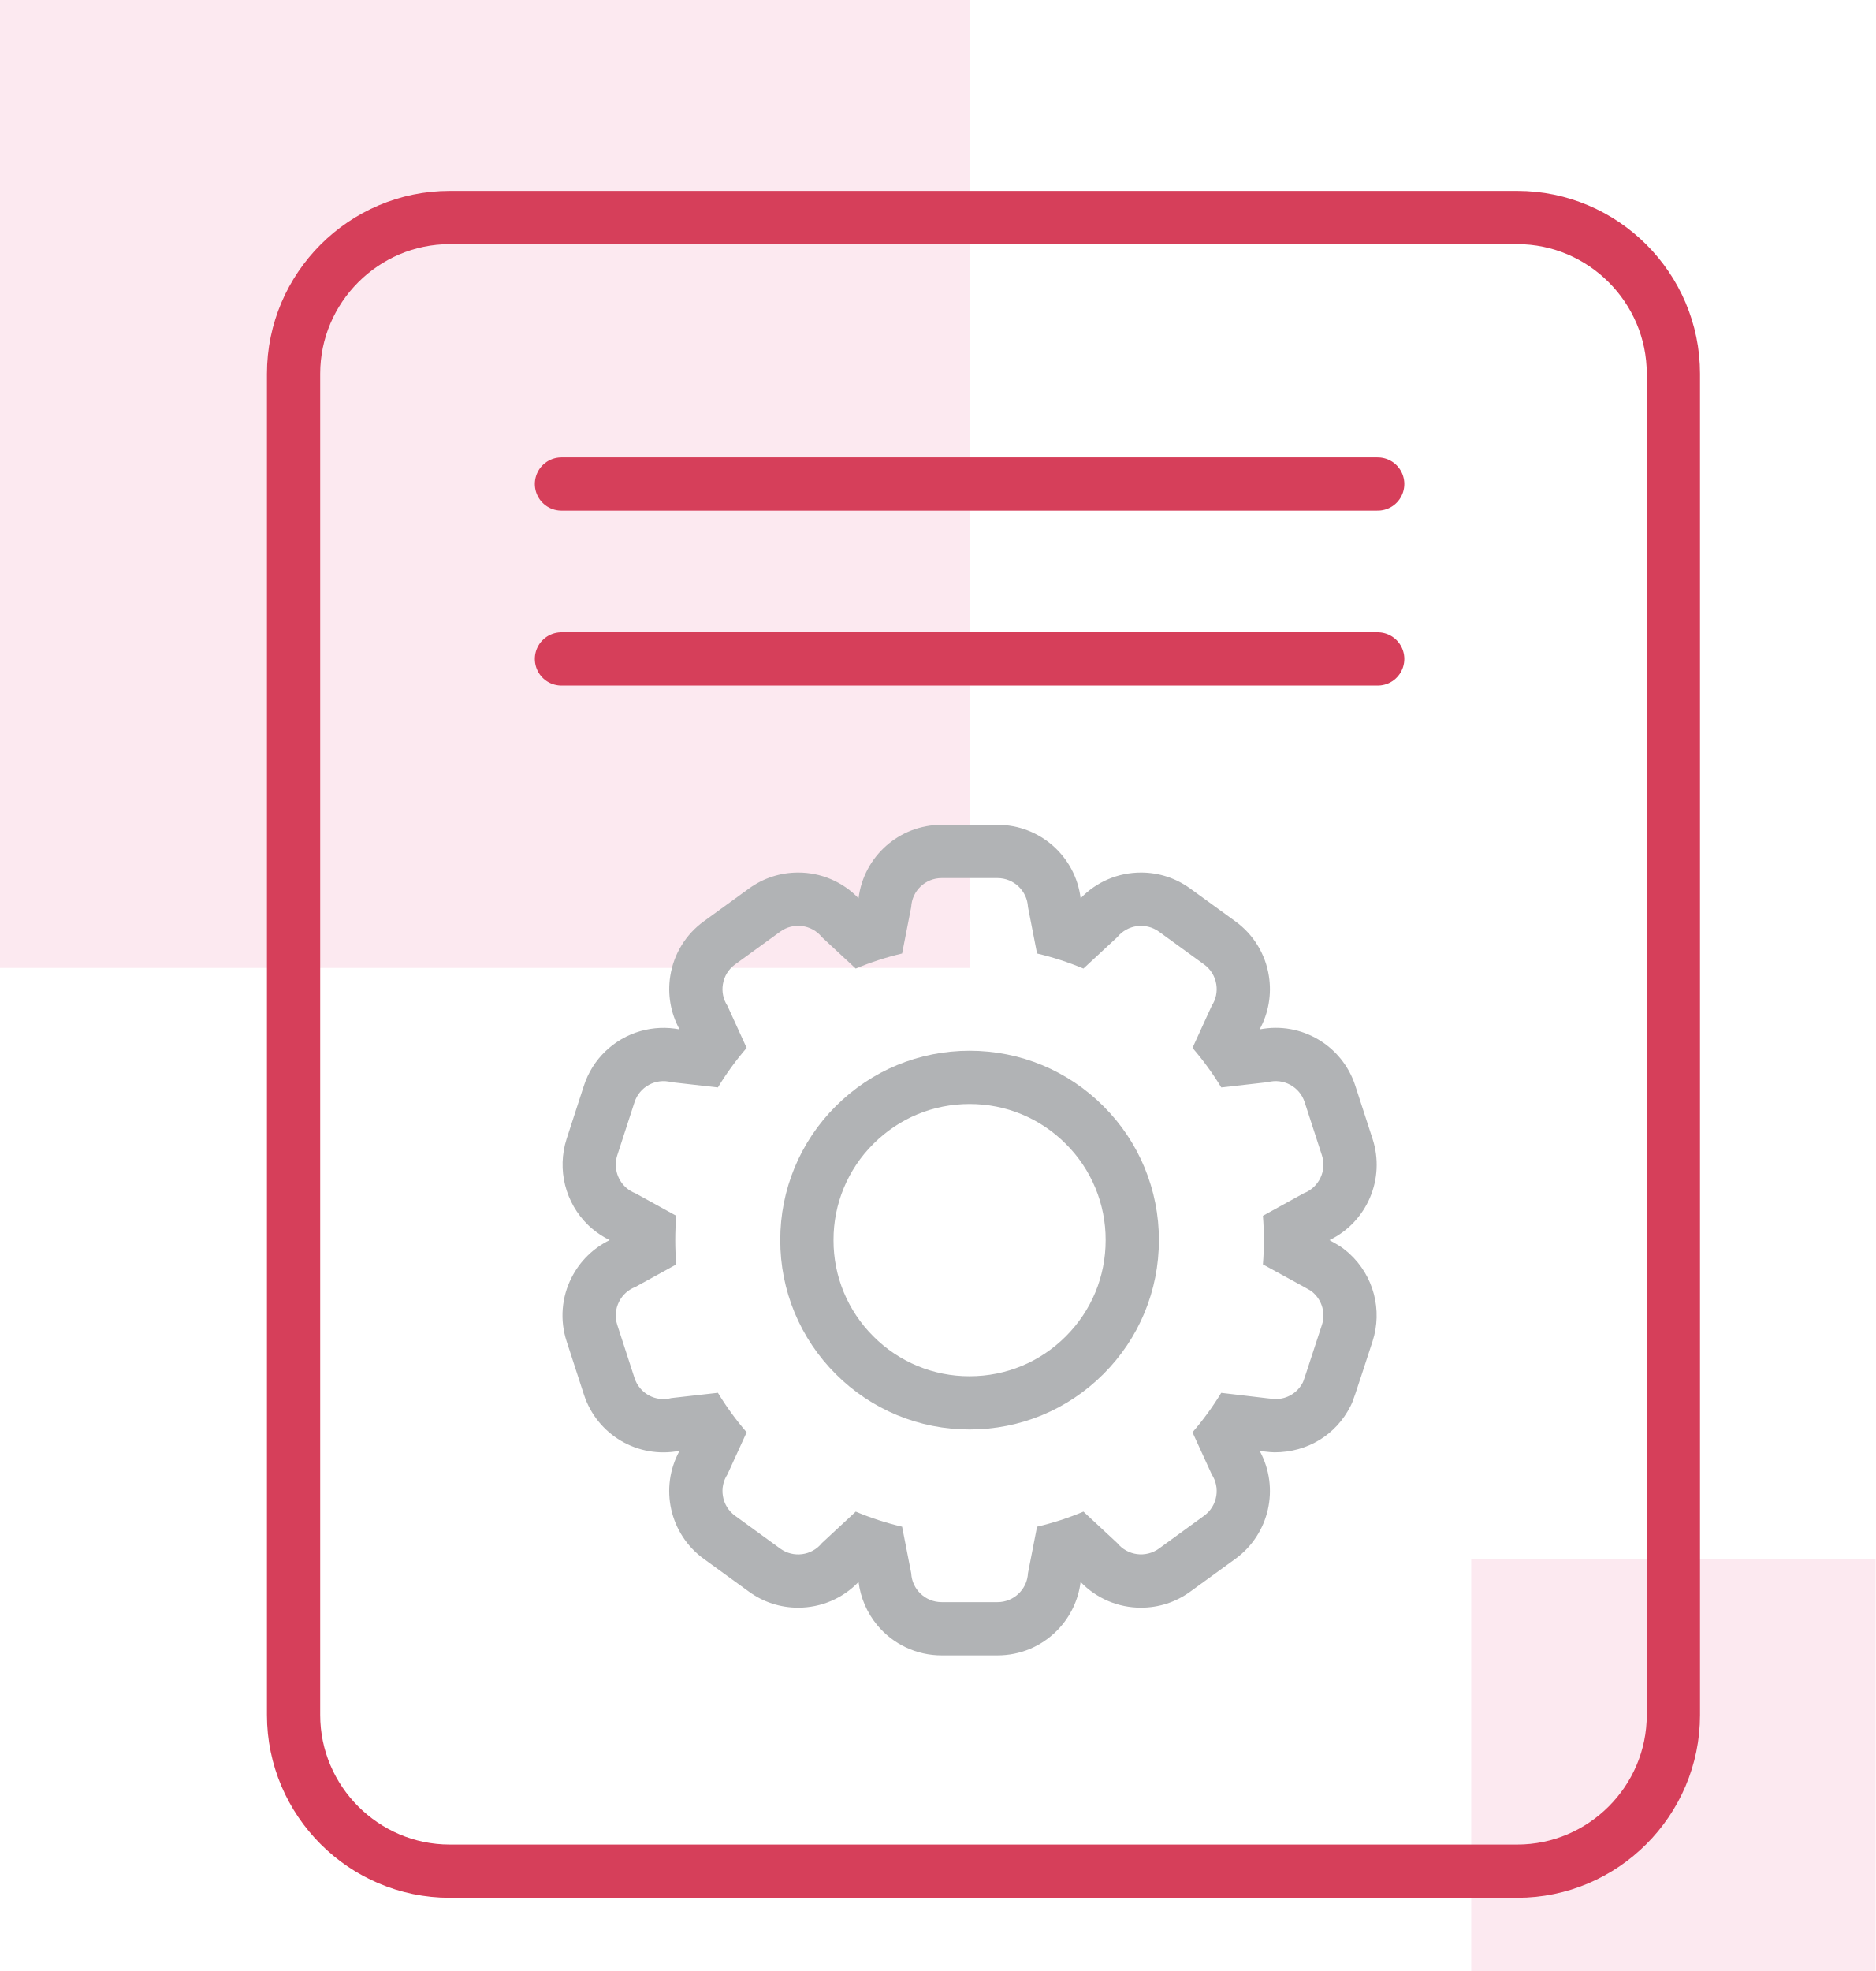
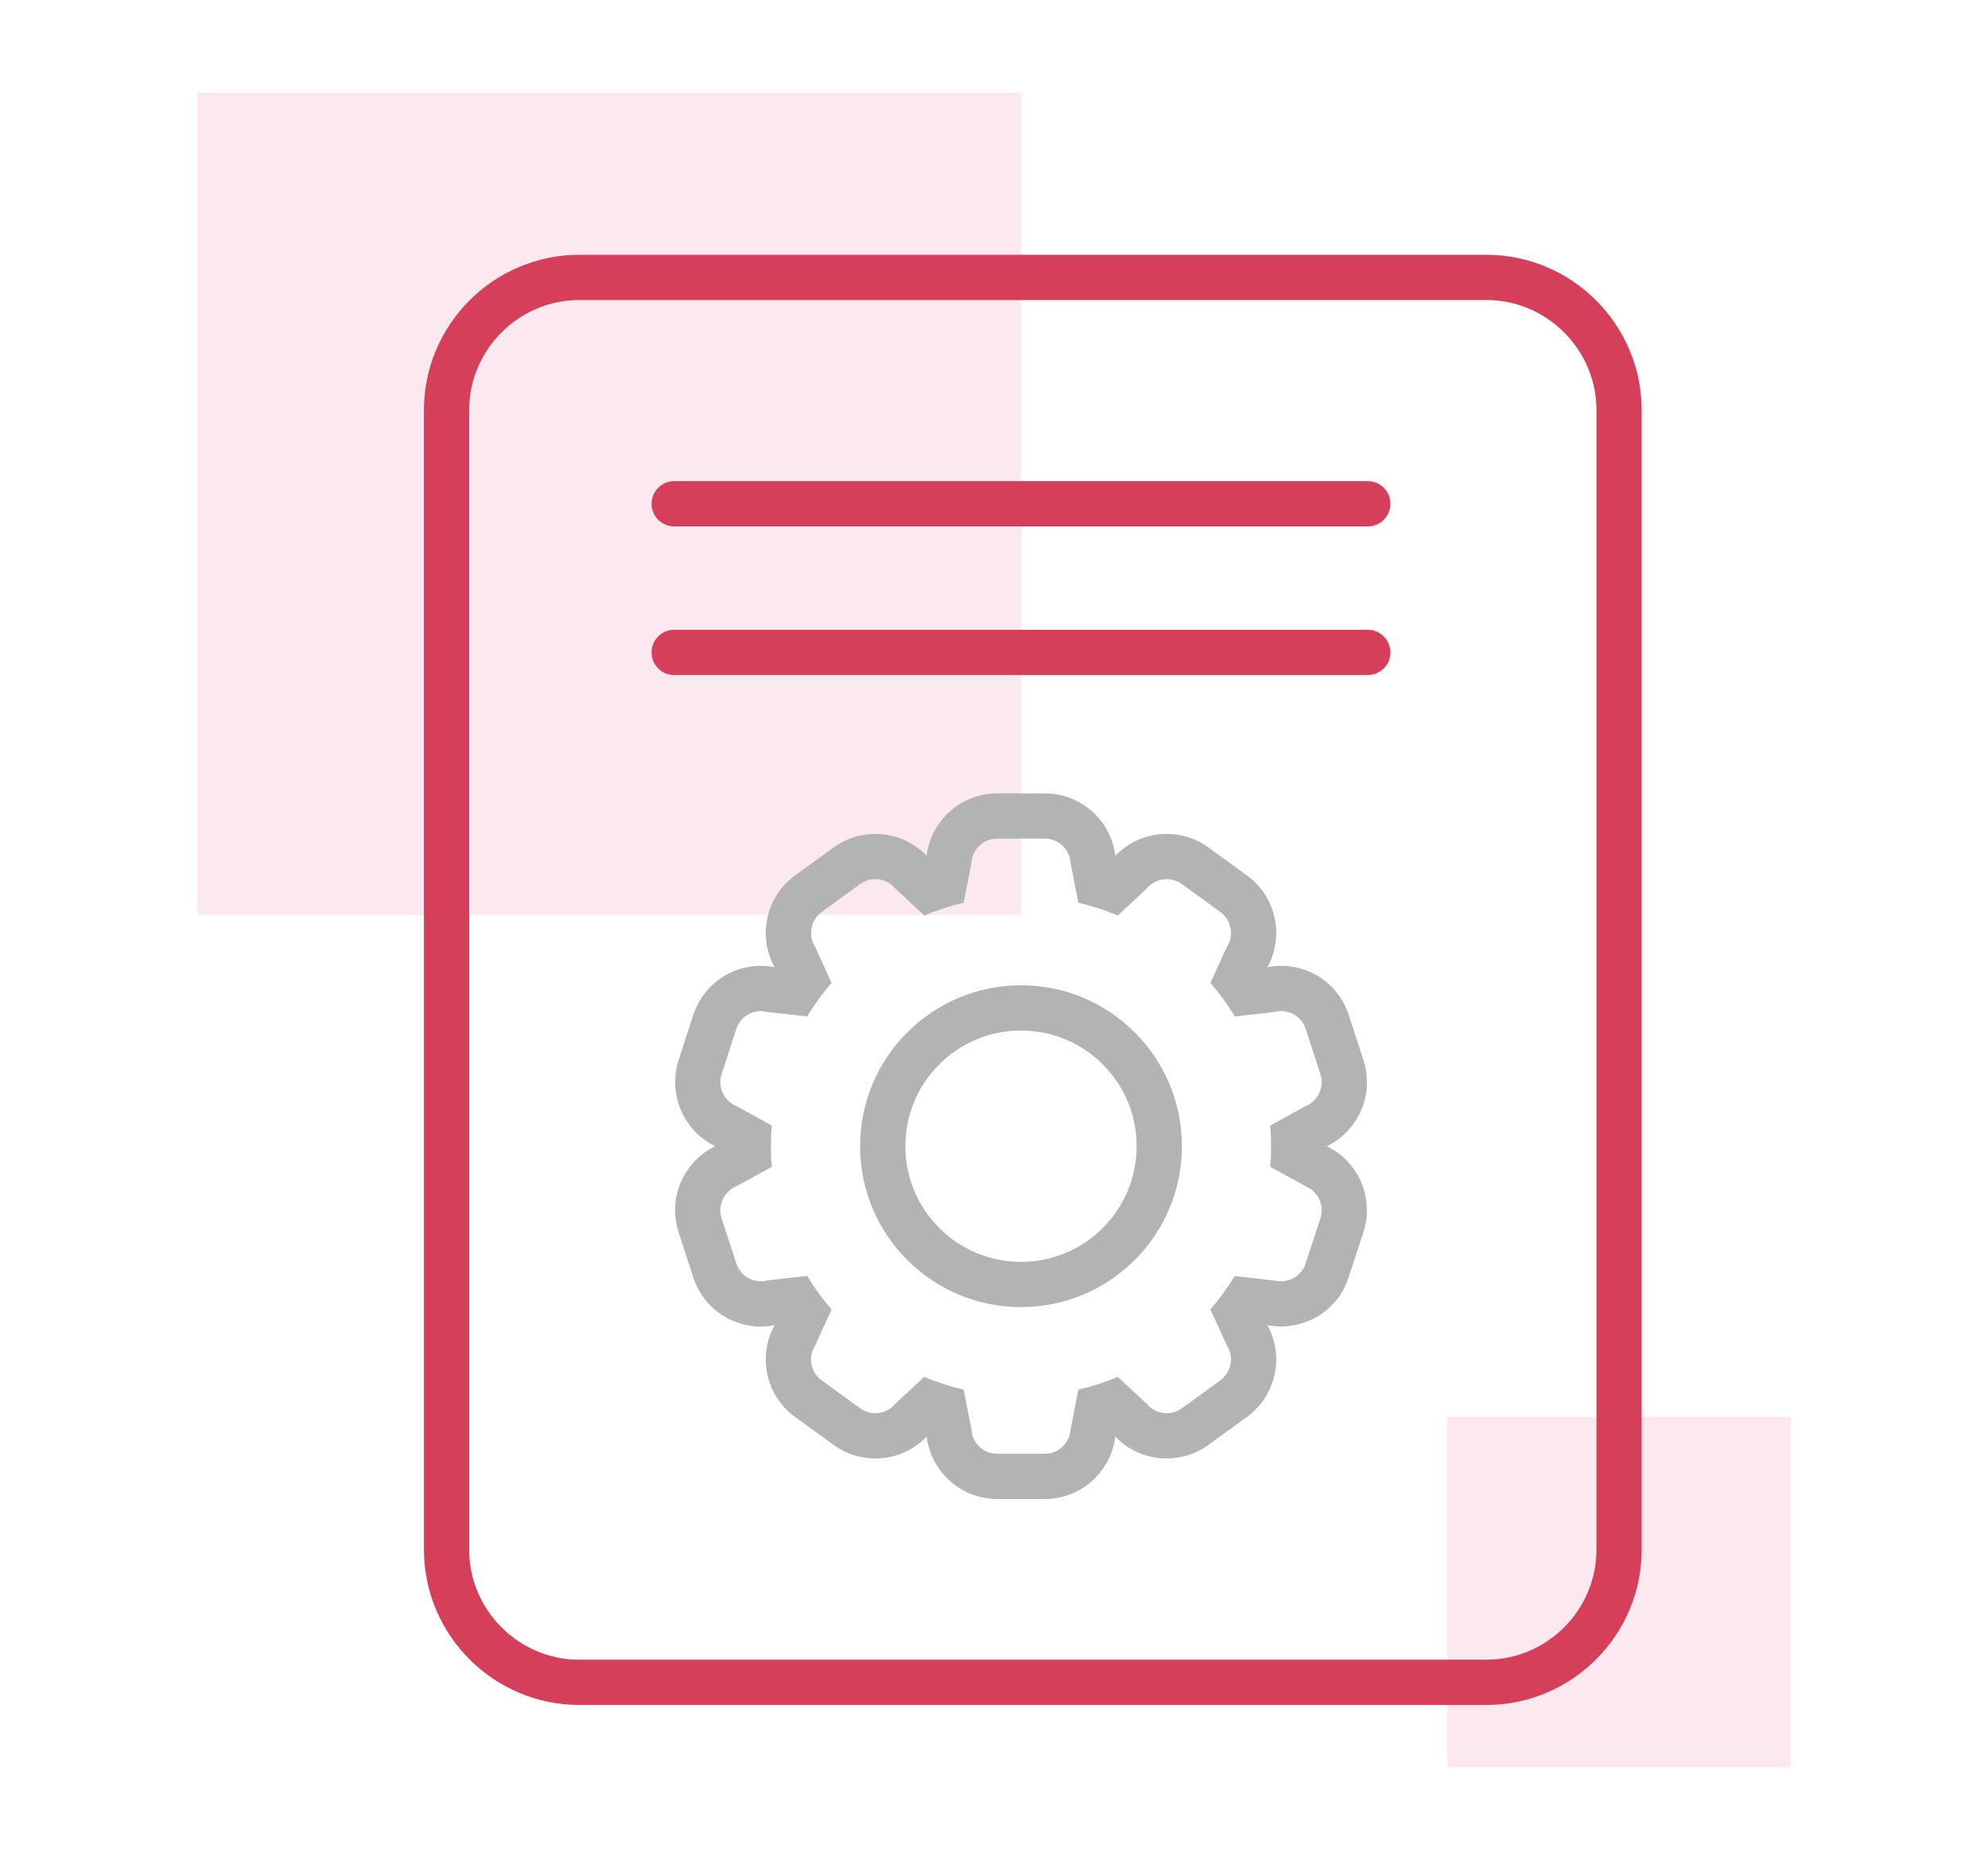
- <svg xmlns="http://www.w3.org/2000/svg" xmlns:xlink="http://www.w3.org/1999/xlink" width="70.449" height="74.018" viewBox="0 0 70.449 74.018">
+ <svg xmlns="http://www.w3.org/2000/svg" xmlns:xlink="http://www.w3.org/1999/xlink" width="87.874" height="82.205" viewBox="-8.712 -4.093 87.874 82.205">
  <path fill="#FCE9F0" d="M0 0h36.419v36.35H0zm55.261 58.537h15.188v15.481H55.261z" />
  <defs>
    <path id="a" d="M0 .001h70.449v74.017H0z" />
  </defs>
  <clipPath id="b">
    <use xlink:href="#a" overflow="visible" />
  </clipPath>
  <path clip-path="url(#b)" fill="none" stroke="#D63F5A" stroke-width="2" d="M56.99 70.269H16.892c-3.226 0-5.865-2.639-5.865-5.865V14.035c0-3.226 2.639-5.866 5.865-5.866H56.99c3.226 0 5.865 2.64 5.865 5.866v50.369c0 3.226-2.639 5.865-5.865 5.865z" />
-   <path clip-path="url(#b)" fill="none" stroke="#D63F5A" stroke-width="2" stroke-linecap="round" d="M21.089 18.175h30.659m-30.659 6.57h30.659" />
-   <path clip-path="url(#b)" fill="#B1B3B5" d="M37.467 32.975c.611 0 1.114.478 1.145 1.087l.341 1.745c.595.14 1.179.33 1.742.566l1.272-1.181a1.15 1.15 0 0 1 1.564-.206l1.696 1.232c.248.18.411.446.459.748.045.282-.016.565-.171.803l-.723 1.583c.401.464.762.962 1.081 1.485l1.746-.198a1.143 1.143 0 0 1 1.386.753l.648 1.994a1.148 1.148 0 0 1-.682 1.425l-1.534.846a11.59 11.59 0 0 1 0 1.825c1.76.961 1.781.976 1.82 1.006.02.015.051.042.062.051l.002.002c.343.303.473.779.332 1.213-.683 2.092-.691 2.108-.714 2.156-.196.389-.589.63-1.025.63H47.9c-.034 0-.083-.001-2.029-.234a11.108 11.108 0 0 1-1.079 1.482l.723 1.583c.155.238.216.521.171.803a1.14 1.14 0 0 1-.459.748l-1.696 1.233a1.15 1.15 0 0 1-1.565-.207l-1.27-1.181c-.564.237-1.148.426-1.743.566l-.341 1.745a1.134 1.134 0 0 1-.289.703l-.032.034-.014.015a1.136 1.136 0 0 1-.81.335H35.37a1.143 1.143 0 0 1-1.144-1.086l-.342-1.746a11.001 11.001 0 0 1-1.742-.566l-1.271 1.181a1.146 1.146 0 0 1-1.565.207l-1.696-1.233a1.138 1.138 0 0 1-.458-.748 1.135 1.135 0 0 1 .17-.803l.723-1.583c-.4-.464-.762-.961-1.08-1.484l-1.747.198a1.143 1.143 0 0 1-1.385-.754l-.648-1.994a1.14 1.14 0 0 1 .069-.874c.13-.256.346-.449.612-.551l1.535-.845a11.154 11.154 0 0 1 0-1.827l-1.535-.846c-.12-.045-.23-.11-.329-.193l-.039-.035a1.154 1.154 0 0 1-.313-1.197l.648-1.994a1.145 1.145 0 0 1 1.385-.753l1.747.198c.318-.523.68-1.021 1.08-1.485l-.723-1.583a1.135 1.135 0 0 1-.17-.803c.047-.302.211-.568.458-.748l1.696-1.232a1.145 1.145 0 0 1 1.565.206l1.271 1.181a11.104 11.104 0 0 1 1.742-.566l.342-1.745a1.143 1.143 0 0 1 1.144-1.087h2.097m0-2H35.37a3.144 3.144 0 0 0-3.122 2.758 3.13 3.13 0 0 0-2.268-.966c-.669 0-1.308.208-1.849.601L26.434 34.6a3.13 3.13 0 0 0-1.258 2.053 3.14 3.14 0 0 0 .349 2.005 3.152 3.152 0 0 0-1.466.063 3.139 3.139 0 0 0-2.128 2.053l-.648 1.994a3.163 3.163 0 0 0 .815 3.244l.023.022.04.037c.018.016.055.049.092.079.197.166.414.307.647.42a3.141 3.141 0 0 0-1.428 1.402 3.125 3.125 0 0 0-.189 2.4l.648 1.994a3.137 3.137 0 0 0 3.594 2.116 3.143 3.143 0 0 0 .909 4.058l1.697 1.232a3.12 3.12 0 0 0 1.849.601c.864 0 1.677-.349 2.268-.965.074.589.317 1.155.696 1.614a3.136 3.136 0 0 0 2.426 1.143h2.097c.839 0 1.628-.326 2.222-.919l.021-.02.034-.036a3.146 3.146 0 0 0 .845-1.782 3.132 3.132 0 0 0 2.269.965c.668 0 1.308-.207 1.849-.601l1.696-1.232a3.147 3.147 0 0 0 .915-4.049c.416.047.465.048.556.049h.001c1.237 0 2.313-.664 2.85-1.732.1-.198.1-.198.829-2.434a3.146 3.146 0 0 0-.872-3.299l-.015-.015-.041-.035a3.609 3.609 0 0 0-.155-.126c-.106-.081-.15-.114-.534-.328a3.144 3.144 0 0 0 1.618-3.803l-.648-1.994a3.14 3.14 0 0 0-3.594-2.116 3.14 3.14 0 0 0 .348-2.005 3.123 3.123 0 0 0-1.258-2.053l-1.696-1.232a3.126 3.126 0 0 0-1.849-.601c-.864 0-1.677.349-2.268.965a3.145 3.145 0 0 0-3.123-2.757" />
-   <path clip-path="url(#b)" fill="none" stroke="#B1B3B5" stroke-width="2" stroke-miterlimit="10" d="M36.419 52.682a6.072 6.072 0 0 1-4.321-1.79 6.068 6.068 0 0 1-1.79-4.321 6.07 6.07 0 0 1 1.79-4.322c1.154-1.154 2.689-1.79 4.321-1.79s3.167.636 4.321 1.79a6.074 6.074 0 0 1 1.79 4.322c0 1.632-.636 3.167-1.79 4.321s-2.689 1.79-4.321 1.79z" />
+   <defs>
+     <path id="c" d="M0 .001h70.449v74.017H0z" />
+   </defs>
+   <clipPath id="d">
+     <use xlink:href="#c" overflow="visible" />
+   </clipPath>
+   <path clip-path="url(#d)" fill="none" stroke="#D63F5A" stroke-width="2" stroke-linecap="round" d="M21.089 18.175h30.659" />
+   <defs>
+     <path id="e" d="M0 .001h70.449v74.017H0z" />
+   </defs>
+   <clipPath id="f">
+     <use xlink:href="#e" overflow="visible" />
+   </clipPath>
+   <path clip-path="url(#f)" fill="none" stroke="#D63F5A" stroke-width="2" stroke-linecap="round" d="M21.089 24.745h30.659" />
+   <defs>
+     <path id="g" d="M0 .001h70.449v74.017H0z" />
+   </defs>
+   <clipPath id="h">
+     <use xlink:href="#g" overflow="visible" />
+   </clipPath>
+   <path clip-path="url(#h)" fill="#B1B3B5" d="M37.467 32.975c.611 0 1.114.478 1.145 1.087l.341 1.745c.595.14 1.179.33 1.742.566l1.272-1.181a1.15 1.15 0 0 1 1.564-.206l1.696 1.232c.248.18.411.446.459.748.045.282-.016.565-.171.803l-.723 1.583c.401.464.762.962 1.081 1.485l1.746-.198a1.143 1.143 0 0 1 1.386.753l.648 1.994a1.148 1.148 0 0 1-.682 1.425l-1.534.846a11.59 11.59 0 0 1 0 1.825c1.76.961 1.781.976 1.82 1.006.02.015.051.042.062.051l.002.002c.343.303.473.779.332 1.213-.683 2.092-.691 2.108-.714 2.156-.196.389-.589.63-1.025.63H47.9c-.034 0-.083-.001-2.029-.234a11.108 11.108 0 0 1-1.079 1.482l.723 1.583c.155.238.216.521.171.803a1.14 1.14 0 0 1-.459.748l-1.696 1.233a1.15 1.15 0 0 1-1.565-.207l-1.27-1.181c-.564.237-1.148.426-1.743.566l-.341 1.745a1.134 1.134 0 0 1-.289.703l-.032.034-.014.015a1.136 1.136 0 0 1-.81.335H35.37a1.143 1.143 0 0 1-1.144-1.086l-.342-1.746a11.001 11.001 0 0 1-1.742-.566l-1.271 1.181a1.146 1.146 0 0 1-1.565.207l-1.696-1.233a1.138 1.138 0 0 1-.458-.748 1.135 1.135 0 0 1 .17-.803l.723-1.583c-.4-.464-.762-.961-1.08-1.484l-1.747.198a1.143 1.143 0 0 1-1.385-.754l-.648-1.994a1.14 1.14 0 0 1 .069-.874c.13-.256.346-.449.612-.551l1.535-.845a11.154 11.154 0 0 1 0-1.827l-1.535-.846c-.12-.045-.23-.11-.329-.193l-.039-.035a1.154 1.154 0 0 1-.313-1.197l.648-1.994a1.145 1.145 0 0 1 1.385-.753l1.747.198c.318-.523.68-1.021 1.08-1.485l-.723-1.583a1.135 1.135 0 0 1-.17-.803c.047-.302.211-.568.458-.748l1.696-1.232a1.145 1.145 0 0 1 1.565.206l1.271 1.181a11.104 11.104 0 0 1 1.742-.566l.342-1.745a1.143 1.143 0 0 1 1.144-1.087h2.097m0-2H35.37a3.144 3.144 0 0 0-3.122 2.758 3.13 3.13 0 0 0-2.268-.966c-.669 0-1.308.208-1.849.601L26.434 34.6a3.13 3.13 0 0 0-1.258 2.053 3.14 3.14 0 0 0 .349 2.005 3.152 3.152 0 0 0-1.466.063 3.139 3.139 0 0 0-2.128 2.053l-.648 1.994a3.163 3.163 0 0 0 .815 3.244l.023.022.04.037c.018.016.055.049.092.079.197.166.414.307.647.42a3.141 3.141 0 0 0-1.428 1.402 3.125 3.125 0 0 0-.189 2.4l.648 1.994a3.137 3.137 0 0 0 3.594 2.116 3.143 3.143 0 0 0 .909 4.058l1.697 1.232a3.12 3.12 0 0 0 1.849.601c.864 0 1.677-.349 2.268-.965.074.589.317 1.155.696 1.614a3.136 3.136 0 0 0 2.426 1.143h2.097c.839 0 1.628-.326 2.222-.919l.021-.02.034-.036a3.146 3.146 0 0 0 .845-1.782 3.132 3.132 0 0 0 2.269.965c.668 0 1.308-.207 1.849-.601l1.696-1.232a3.147 3.147 0 0 0 .915-4.049c.416.047.465.048.556.049h.001c1.237 0 2.313-.664 2.85-1.732.1-.198.1-.198.829-2.434a3.146 3.146 0 0 0-.872-3.299l-.015-.015-.041-.035a3.609 3.609 0 0 0-.155-.126c-.106-.081-.15-.114-.534-.328a3.144 3.144 0 0 0 1.618-3.803l-.648-1.994a3.14 3.14 0 0 0-3.594-2.116 3.14 3.14 0 0 0 .348-2.005 3.123 3.123 0 0 0-1.258-2.053l-1.696-1.232a3.126 3.126 0 0 0-1.849-.601c-.864 0-1.677.349-2.268.965a3.145 3.145 0 0 0-3.123-2.757" />
+   <defs>
+     <path id="i" d="M0 .001h70.449v74.017H0z" />
+   </defs>
+   <clipPath id="j">
+     <use xlink:href="#i" overflow="visible" />
+   </clipPath>
+   <path clip-path="url(#j)" fill="none" stroke="#B1B3B5" stroke-width="2" stroke-miterlimit="10" d="M36.419 52.682a6.072 6.072 0 0 1-4.321-1.79 6.068 6.068 0 0 1-1.79-4.321 6.07 6.07 0 0 1 1.79-4.322c1.154-1.154 2.689-1.79 4.321-1.79s3.167.636 4.321 1.79a6.074 6.074 0 0 1 1.79 4.322c0 1.632-.636 3.167-1.79 4.321s-2.689 1.79-4.321 1.79z" />
</svg>
